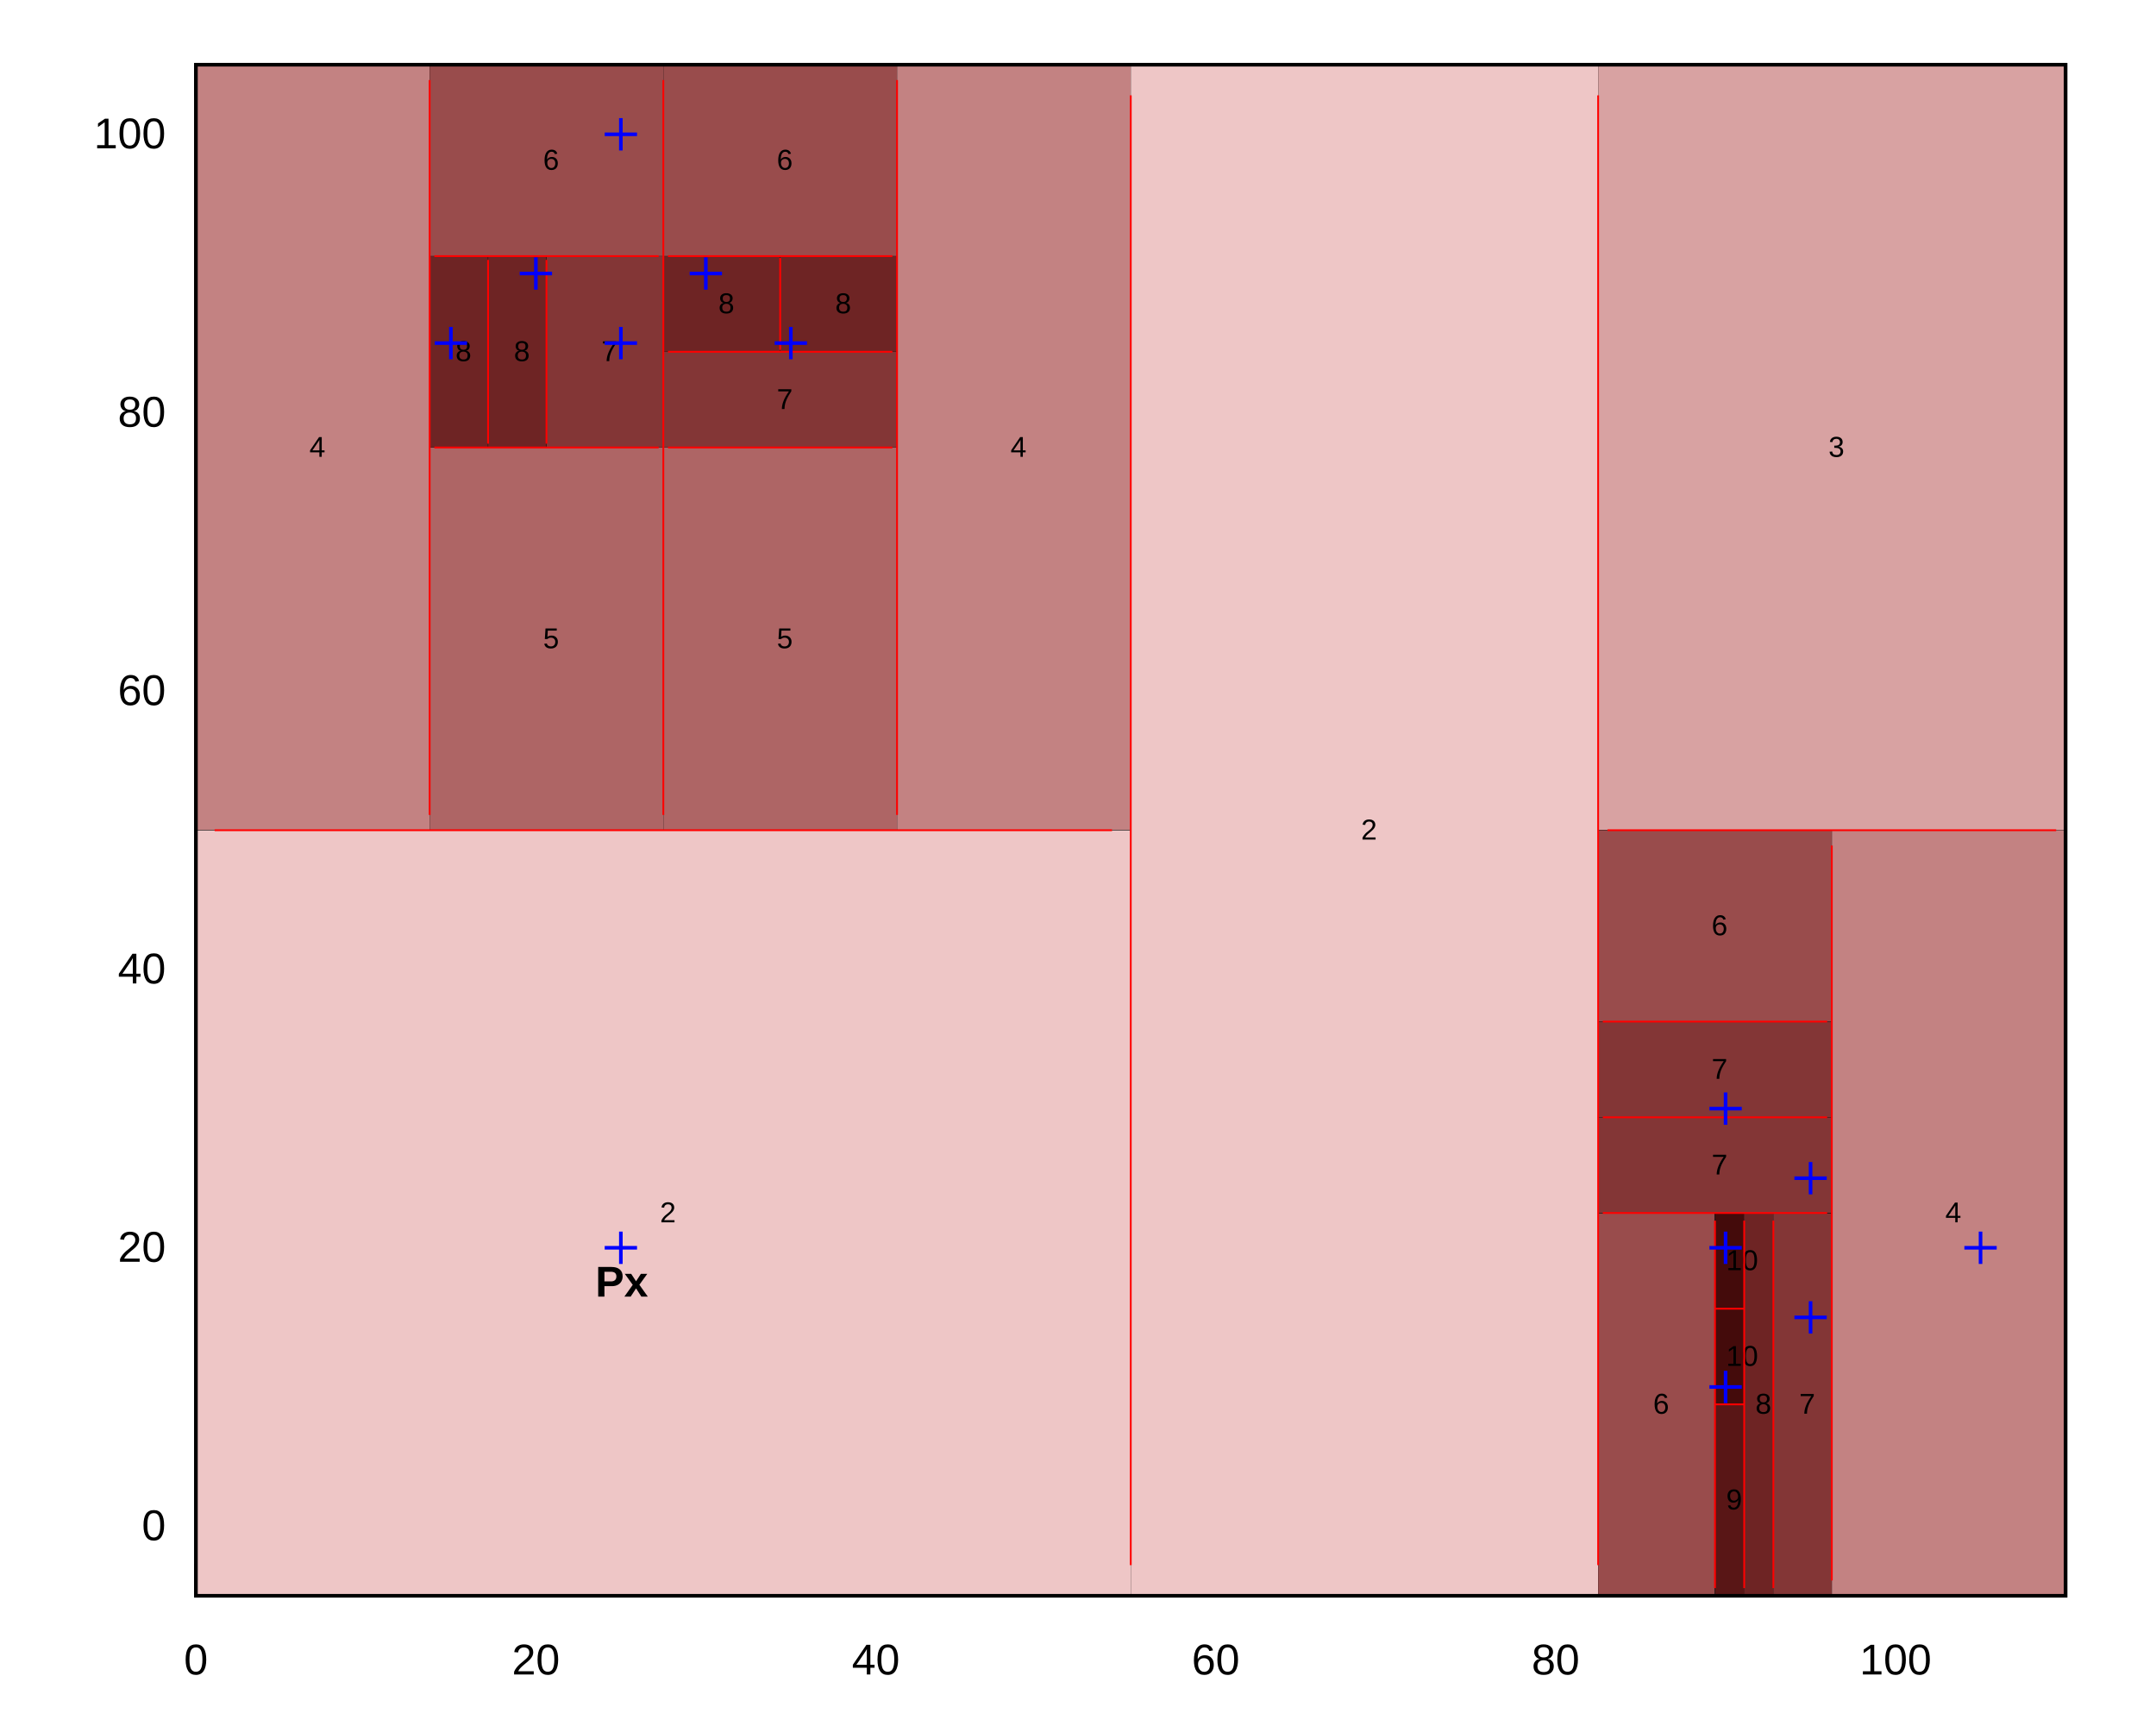
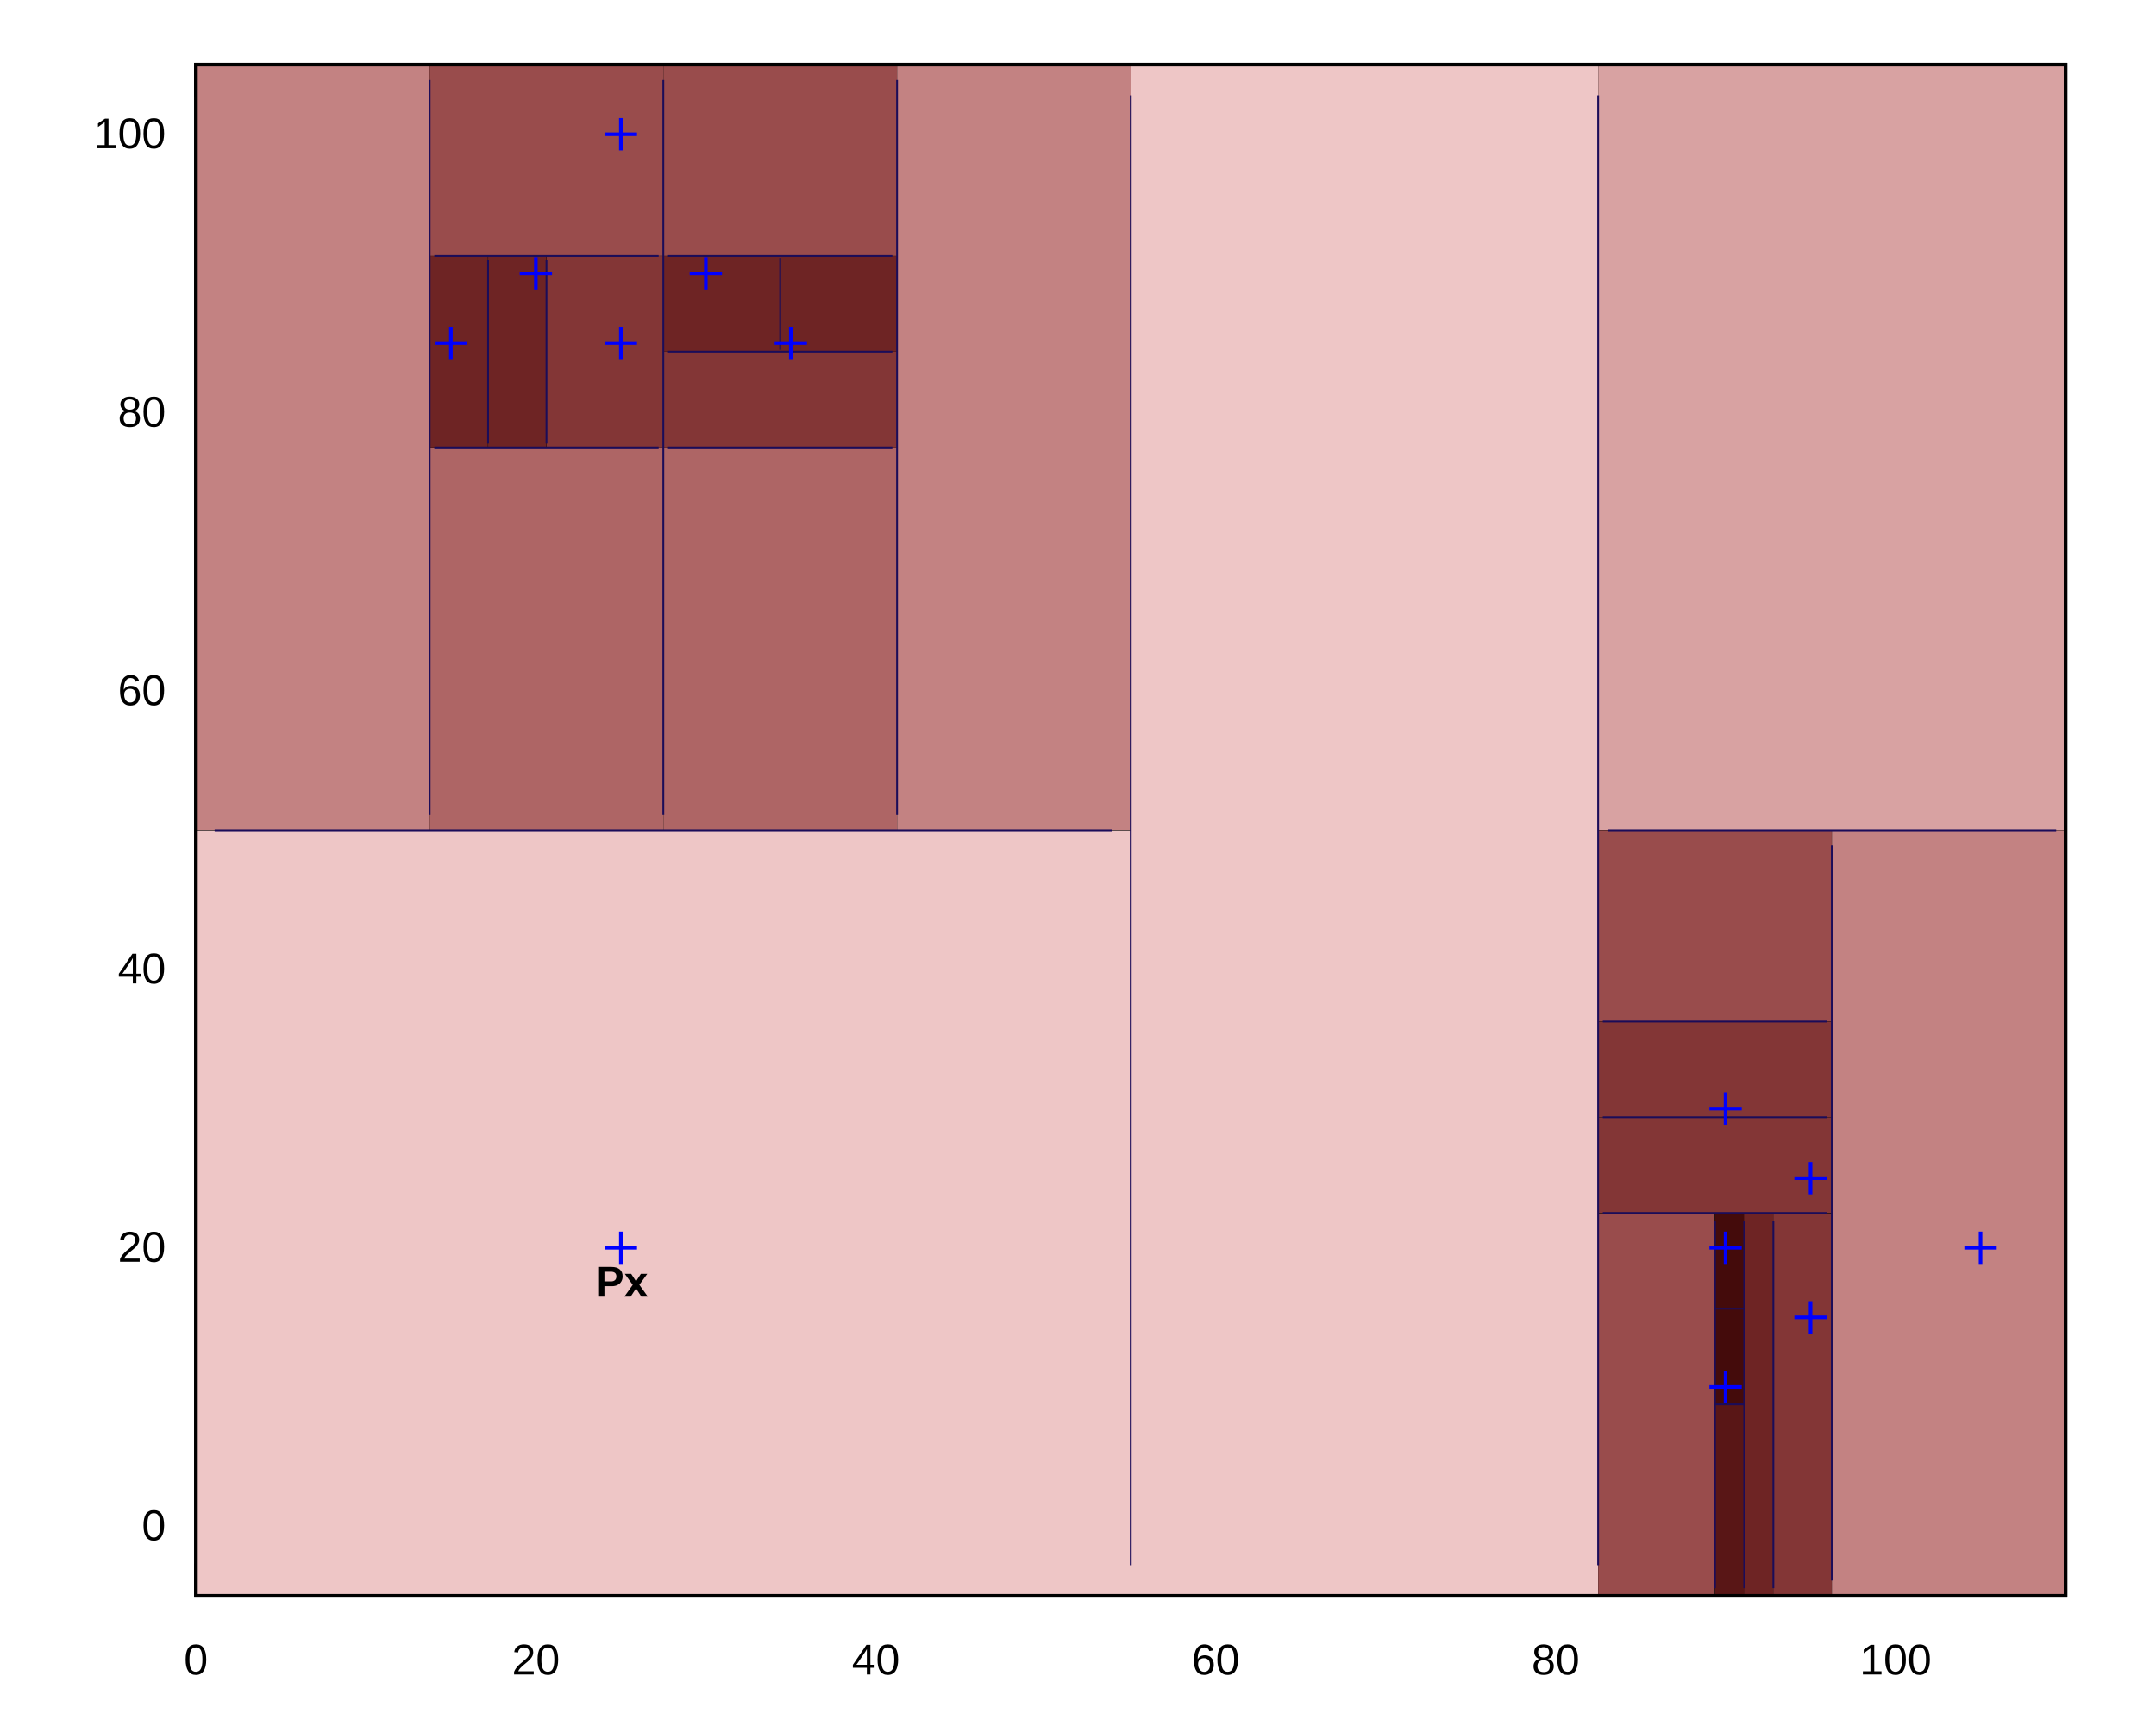
<svg xmlns="http://www.w3.org/2000/svg" xmlns:xlink="http://www.w3.org/1999/xlink" width="600" height="480" viewBox="0 0 600 480">
  <g id="gnuplot_canvas">
    <rect x="0" y="0" width="600" height="480" fill="none" />
    <defs>
      <circle id="gpDot" r="0.5" stroke-width="0.5" stroke="currentColor" />
      <path id="gpPt0" stroke-width="0.222" stroke="currentColor" d="M-1,0 h2 M0,-1 v2" />
      <path id="gpPt1" stroke-width="0.222" stroke="currentColor" d="M-1,-1 L1,1 M1,-1 L-1,1" />
      <path id="gpPt2" stroke-width="0.222" stroke="currentColor" d="M-1,0 L1,0 M0,-1 L0,1 M-1,-1 L1,1 M-1,1 L1,-1" />
      <rect id="gpPt3" stroke-width="0.222" stroke="currentColor" x="-1" y="-1" width="2" height="2" />
      <rect id="gpPt4" stroke-width="0.222" stroke="currentColor" fill="currentColor" x="-1" y="-1" width="2" height="2" />
      <circle id="gpPt5" stroke-width="0.222" stroke="currentColor" cx="0" cy="0" r="1" />
      <use xlink:href="#gpPt5" id="gpPt6" fill="currentColor" stroke="none" />
      <path id="gpPt7" stroke-width="0.222" stroke="currentColor" d="M0,-1.33 L-1.33,0.67 L1.33,0.67 z" />
      <use xlink:href="#gpPt7" id="gpPt8" fill="currentColor" stroke="none" />
      <use xlink:href="#gpPt7" id="gpPt9" stroke="currentColor" transform="rotate(180)" />
      <use xlink:href="#gpPt9" id="gpPt10" fill="currentColor" stroke="none" />
      <use xlink:href="#gpPt3" id="gpPt11" stroke="currentColor" transform="rotate(45)" />
      <use xlink:href="#gpPt11" id="gpPt12" fill="currentColor" stroke="none" />
      <path id="gpPt13" stroke-width="0.222" stroke="currentColor" d="M0,1.330 L1.265,0.411 L0.782,-1.067 L-0.782,-1.076 L-1.265,0.411 z" />
      <use xlink:href="#gpPt13" id="gpPt14" fill="currentColor" stroke="none" />
      <filter id="textbox" filterUnits="objectBoundingBox" x="0" y="0" height="1" width="1">
        <feFlood flood-color="white" flood-opacity="1" result="bgnd" />
        <feComposite in="SourceGraphic" in2="bgnd" operator="atop" />
      </filter>
      <filter id="greybox" filterUnits="objectBoundingBox" x="0" y="0" height="1" width="1">
        <feFlood flood-color="lightgrey" flood-opacity="1" result="grey" />
        <feComposite in="SourceGraphic" in2="grey" operator="atop" />
      </filter>
    </defs>
    <g fill="none" color="white" stroke="currentColor" stroke-width="1.00" stroke-linecap="butt" stroke-linejoin="miter">
</g>
    <g fill="none" color="black" stroke="currentColor" stroke-width="1.00" stroke-linecap="butt" stroke-linejoin="miter">
      <path stroke="black" d="M54.53,424.64 L63.53,424.64 M574.82,424.64 L565.82,424.64  " />
      <g transform="translate(46.14,428.54)" stroke="none" fill="black" font-family="Arial" font-size="12.00" text-anchor="end">
        <text>
          <tspan font-family="Arial"> 0</tspan>
        </text>
      </g>
    </g>
    <g fill="none" color="black" stroke="currentColor" stroke-width="1.00" stroke-linecap="butt" stroke-linejoin="miter">
      <path stroke="black" d="M54.53,347.18 L63.53,347.18 M574.82,347.18 L565.82,347.18  " />
      <g transform="translate(46.14,351.08)" stroke="none" fill="black" font-family="Arial" font-size="12.00" text-anchor="end">
        <text>
          <tspan font-family="Arial"> 20</tspan>
        </text>
      </g>
    </g>
    <g fill="none" color="black" stroke="currentColor" stroke-width="1.00" stroke-linecap="butt" stroke-linejoin="miter">
      <path stroke="black" d="M54.53,269.73 L63.53,269.73 M574.82,269.73 L565.82,269.73  " />
      <g transform="translate(46.14,273.63)" stroke="none" fill="black" font-family="Arial" font-size="12.00" text-anchor="end">
        <text>
          <tspan font-family="Arial"> 40</tspan>
        </text>
      </g>
    </g>
    <g fill="none" color="black" stroke="currentColor" stroke-width="1.00" stroke-linecap="butt" stroke-linejoin="miter">
      <path stroke="black" d="M54.53,192.28 L63.53,192.28 M574.82,192.28 L565.82,192.28  " />
      <g transform="translate(46.14,196.18)" stroke="none" fill="black" font-family="Arial" font-size="12.00" text-anchor="end">
        <text>
          <tspan font-family="Arial"> 60</tspan>
        </text>
      </g>
    </g>
    <g fill="none" color="black" stroke="currentColor" stroke-width="1.00" stroke-linecap="butt" stroke-linejoin="miter">
      <path stroke="black" d="M54.53,114.83 L63.53,114.83 M574.82,114.83 L565.82,114.83  " />
      <g transform="translate(46.14,118.73)" stroke="none" fill="black" font-family="Arial" font-size="12.00" text-anchor="end">
        <text>
          <tspan font-family="Arial"> 80</tspan>
        </text>
      </g>
    </g>
    <g fill="none" color="black" stroke="currentColor" stroke-width="1.00" stroke-linecap="butt" stroke-linejoin="miter">
      <path stroke="black" d="M54.53,37.37 L63.53,37.37 M574.82,37.37 L565.82,37.37  " />
      <g transform="translate(46.14,41.27)" stroke="none" fill="black" font-family="Arial" font-size="12.00" text-anchor="end">
        <text>
          <tspan font-family="Arial"> 100</tspan>
        </text>
      </g>
    </g>
    <g fill="none" color="black" stroke="currentColor" stroke-width="1.00" stroke-linecap="butt" stroke-linejoin="miter">
      <path stroke="black" d="M54.53,444.00 L54.53,435.00 M54.53,18.01 L54.53,27.01  " />
      <g transform="translate(54.53,465.90)" stroke="none" fill="black" font-family="Arial" font-size="12.00" text-anchor="middle">
        <text>
          <tspan font-family="Arial"> 0</tspan>
        </text>
      </g>
    </g>
    <g fill="none" color="black" stroke="currentColor" stroke-width="1.00" stroke-linecap="butt" stroke-linejoin="miter">
      <path stroke="black" d="M149.13,444.00 L149.13,435.00 M149.13,18.01 L149.13,27.01  " />
      <g transform="translate(149.13,465.90)" stroke="none" fill="black" font-family="Arial" font-size="12.00" text-anchor="middle">
        <text>
          <tspan font-family="Arial"> 20</tspan>
        </text>
      </g>
    </g>
    <g fill="none" color="black" stroke="currentColor" stroke-width="1.00" stroke-linecap="butt" stroke-linejoin="miter">
      <path stroke="black" d="M243.73,444.00 L243.73,435.00 M243.73,18.01 L243.73,27.01  " />
      <g transform="translate(243.73,465.90)" stroke="none" fill="black" font-family="Arial" font-size="12.00" text-anchor="middle">
        <text>
          <tspan font-family="Arial"> 40</tspan>
        </text>
      </g>
    </g>
    <g fill="none" color="black" stroke="currentColor" stroke-width="1.00" stroke-linecap="butt" stroke-linejoin="miter">
      <path stroke="black" d="M338.32,444.00 L338.32,435.00 M338.32,18.01 L338.32,27.01  " />
      <g transform="translate(338.32,465.90)" stroke="none" fill="black" font-family="Arial" font-size="12.00" text-anchor="middle">
        <text>
          <tspan font-family="Arial"> 60</tspan>
        </text>
      </g>
    </g>
    <g fill="none" color="black" stroke="currentColor" stroke-width="1.00" stroke-linecap="butt" stroke-linejoin="miter">
      <path stroke="black" d="M432.92,444.00 L432.92,435.00 M432.92,18.01 L432.92,27.01  " />
      <g transform="translate(432.92,465.90)" stroke="none" fill="black" font-family="Arial" font-size="12.00" text-anchor="middle">
        <text>
          <tspan font-family="Arial"> 80</tspan>
        </text>
      </g>
    </g>
    <g fill="none" color="black" stroke="currentColor" stroke-width="1.00" stroke-linecap="butt" stroke-linejoin="miter">
      <path stroke="black" d="M527.52,444.00 L527.52,435.00 M527.52,18.01 L527.52,27.01  " />
      <g transform="translate(527.52,465.90)" stroke="none" fill="black" font-family="Arial" font-size="12.00" text-anchor="middle">
        <text>
          <tspan font-family="Arial"> 100</tspan>
        </text>
      </g>
    </g>
    <g fill="none" color="black" stroke="currentColor" stroke-width="1.00" stroke-linecap="butt" stroke-linejoin="miter">
</g>
    <g fill="none" color="black" stroke="currentColor" stroke-width="1.00" stroke-linecap="butt" stroke-linejoin="miter">
      <path stroke="black" d="M54.53,18.01 L54.53,444.00 L574.82,444.00 L574.82,18.01 L54.53,18.01 Z  " />
    </g>
    <g fill="none" color="black" stroke="black" stroke-width="0.05" stroke-linecap="butt" stroke-linejoin="miter">
</g>
    <g fill="none" color="black" stroke="currentColor" stroke-width="0.05" stroke-linecap="butt" stroke-linejoin="miter">
      <g stroke="none" shape-rendering="crispEdges">
        <polygon fill="rgb(  0,   0,   0)" points="54.53,444.00 574.81,444.00 574.81,18.02 54.53,18.02 " />
      </g>
      <path stroke="black" d="M54.53,444.00 L54.53,18.02 L574.81,18.02 L574.81,444.00 L54.53,444.00 Z  " />
    </g>
    <g fill="none" color="black" stroke="currentColor" stroke-width="0.05" stroke-linecap="butt" stroke-linejoin="miter">
      <g stroke="none" shape-rendering="crispEdges">
        <polygon fill="rgb(  0,   0,   0)" points="54.53,444.00 314.68,444.00 314.68,18.02 54.53,18.02 " />
      </g>
      <path stroke="black" d="M54.53,444.00 L54.53,18.02 L314.68,18.02 L314.68,444.00 L54.53,444.00 Z  " />
    </g>
    <g fill="none" color="black" stroke="currentColor" stroke-width="0.05" stroke-linecap="butt" stroke-linejoin="miter">
      <g stroke="none" shape-rendering="crispEdges">
        <polygon fill="rgb(238, 198, 198)" points="54.53,444.00 314.68,444.00 314.68,231.00 54.53,231.00 " />
      </g>
      <path stroke="black" d="M54.53,444.00 L54.53,231.00 L314.68,231.00 L314.68,444.00 L54.53,444.00 Z  " />
    </g>
    <g fill="none" color="black" stroke="currentColor" stroke-width="0.05" stroke-linecap="butt" stroke-linejoin="miter">
      <g stroke="none" shape-rendering="crispEdges">
        <polygon fill="rgb(  0,   0,   0)" points="54.53,231.00 314.68,231.00 314.68,18.02 54.53,18.02 " />
      </g>
      <path stroke="black" d="M54.53,231.00 L54.53,18.02 L314.68,18.02 L314.68,231.00 L54.53,231.00 Z  " />
    </g>
    <g fill="none" color="black" stroke="currentColor" stroke-width="0.05" stroke-linecap="butt" stroke-linejoin="miter">
      <g stroke="none" shape-rendering="crispEdges">
        <polygon fill="rgb(  0,   0,   0)" points="54.53,231.00 184.60,231.00 184.60,18.02 54.53,18.02 " />
      </g>
      <path stroke="black" d="M54.53,231.00 L54.53,18.02 L184.60,18.02 L184.60,231.00 L54.53,231.00 Z  " />
    </g>
    <g fill="none" color="black" stroke="currentColor" stroke-width="0.05" stroke-linecap="butt" stroke-linejoin="miter">
      <g stroke="none" shape-rendering="crispEdges">
        <polygon fill="rgb(195, 130, 130)" points="54.53,231.00 119.57,231.00 119.57,18.02 54.53,18.02 " />
      </g>
      <path stroke="black" d="M54.53,231.00 L54.53,18.02 L119.57,18.02 L119.57,231.00 L54.53,231.00 Z  " />
    </g>
    <g fill="none" color="black" stroke="currentColor" stroke-width="0.05" stroke-linecap="butt" stroke-linejoin="miter">
      <g stroke="none" shape-rendering="crispEdges">
        <polygon fill="rgb(  0,   0,   0)" points="119.57,231.00 184.60,231.00 184.60,18.02 119.57,18.02 " />
      </g>
      <path stroke="black" d="M119.57,231.00 L119.57,18.02 L184.60,18.02 L184.60,231.00 L119.57,231.00 Z  " />
    </g>
    <g fill="none" color="black" stroke="currentColor" stroke-width="0.05" stroke-linecap="butt" stroke-linejoin="miter">
      <g stroke="none" shape-rendering="crispEdges">
        <polygon fill="rgb(174, 101, 101)" points="119.57,231.00 184.60,231.00 184.60,124.51 119.57,124.51 " />
      </g>
      <path stroke="black" d="M119.57,231.00 L119.57,124.51 L184.60,124.51 L184.60,231.00 L119.57,231.00 Z  " />
    </g>
    <g fill="none" color="black" stroke="currentColor" stroke-width="0.05" stroke-linecap="butt" stroke-linejoin="miter">
      <g stroke="none" shape-rendering="crispEdges">
        <polygon fill="rgb(  0,   0,   0)" points="119.57,124.51 184.60,124.51 184.60,18.02 119.57,18.02 " />
      </g>
      <path stroke="black" d="M119.57,124.51 L119.57,18.02 L184.60,18.02 L184.60,124.51 L119.57,124.51 Z  " />
    </g>
    <g fill="none" color="black" stroke="currentColor" stroke-width="0.05" stroke-linecap="butt" stroke-linejoin="miter">
      <g stroke="none" shape-rendering="crispEdges">
        <polygon fill="rgb(  0,   0,   0)" points="119.57,124.51 184.60,124.51 184.60,71.26 119.57,71.26 " />
      </g>
      <path stroke="black" d="M119.57,124.51 L119.57,71.26 L184.60,71.26 L184.60,124.51 L119.57,124.51 Z  " />
    </g>
    <g fill="none" color="black" stroke="currentColor" stroke-width="0.05" stroke-linecap="butt" stroke-linejoin="miter">
      <g stroke="none" shape-rendering="crispEdges">
        <polygon fill="rgb(  0,   0,   0)" points="119.57,124.51 152.08,124.51 152.08,71.26 119.57,71.26 " />
      </g>
      <path stroke="black" d="M119.57,124.51 L119.57,71.26 L152.08,71.26 L152.08,124.51 L119.57,124.51 Z  " />
    </g>
    <g fill="none" color="black" stroke="currentColor" stroke-width="0.05" stroke-linecap="butt" stroke-linejoin="miter">
      <g stroke="none" shape-rendering="crispEdges">
        <polygon fill="rgb(110,  36,  36)" points="119.57,124.51 135.83,124.51 135.83,71.26 119.57,71.26 " />
      </g>
      <path stroke="black" d="M119.57,124.51 L119.57,71.26 L135.83,71.26 L135.83,124.51 L119.57,124.51 Z  " />
    </g>
    <g fill="none" color="black" stroke="currentColor" stroke-width="0.05" stroke-linecap="butt" stroke-linejoin="miter">
      <g stroke="none" shape-rendering="crispEdges">
        <polygon fill="rgb(110,  36,  36)" points="135.83,124.51 152.08,124.51 152.08,71.26 135.83,71.26 " />
      </g>
      <path stroke="black" d="M135.83,124.51 L135.83,71.26 L152.08,71.26 L152.08,124.51 L135.83,124.51 Z  " />
    </g>
    <g fill="none" color="black" stroke="currentColor" stroke-width="0.05" stroke-linecap="butt" stroke-linejoin="miter">
      <g stroke="none" shape-rendering="crispEdges">
        <polygon fill="rgb(131,  54,  54)" points="152.08,124.51 184.60,124.51 184.60,71.26 152.08,71.26 " />
      </g>
      <path stroke="black" d="M152.08,124.51 L152.08,71.26 L184.60,71.26 L184.60,124.51 L152.08,124.51 Z  " />
    </g>
    <g fill="none" color="black" stroke="currentColor" stroke-width="0.05" stroke-linecap="butt" stroke-linejoin="miter">
      <g stroke="none" shape-rendering="crispEdges">
        <polygon fill="rgb(153,  76,  76)" points="119.57,71.26 184.60,71.26 184.60,18.02 119.57,18.02 " />
      </g>
      <path stroke="black" d="M119.57,71.26 L119.57,18.02 L184.60,18.02 L184.60,71.26 L119.57,71.26 Z  " />
    </g>
    <g fill="none" color="black" stroke="currentColor" stroke-width="0.05" stroke-linecap="butt" stroke-linejoin="miter">
      <g stroke="none" shape-rendering="crispEdges">
        <polygon fill="rgb(  0,   0,   0)" points="184.60,231.00 314.68,231.00 314.68,18.02 184.60,18.02 " />
      </g>
      <path stroke="black" d="M184.60,231.00 L184.60,18.02 L314.68,18.02 L314.68,231.00 L184.60,231.00 Z  " />
    </g>
    <g fill="none" color="black" stroke="currentColor" stroke-width="0.05" stroke-linecap="butt" stroke-linejoin="miter">
      <g stroke="none" shape-rendering="crispEdges">
        <polygon fill="rgb(  0,   0,   0)" points="184.60,231.00 249.64,231.00 249.64,18.02 184.60,18.02 " />
      </g>
      <path stroke="black" d="M184.60,231.00 L184.60,18.02 L249.64,18.02 L249.64,231.00 L184.60,231.00 Z  " />
    </g>
    <g fill="none" color="black" stroke="currentColor" stroke-width="0.05" stroke-linecap="butt" stroke-linejoin="miter">
      <g stroke="none" shape-rendering="crispEdges">
        <polygon fill="rgb(174, 101, 101)" points="184.60,231.00 249.64,231.00 249.64,124.51 184.60,124.51 " />
      </g>
      <path stroke="black" d="M184.60,231.00 L184.60,124.51 L249.64,124.51 L249.64,231.00 L184.60,231.00 Z  " />
    </g>
    <g fill="none" color="black" stroke="currentColor" stroke-width="0.05" stroke-linecap="butt" stroke-linejoin="miter">
      <g stroke="none" shape-rendering="crispEdges">
        <polygon fill="rgb(  0,   0,   0)" points="184.60,124.51 249.64,124.51 249.64,18.02 184.60,18.02 " />
      </g>
      <path stroke="black" d="M184.60,124.51 L184.60,18.02 L249.64,18.02 L249.64,124.51 L184.60,124.51 Z  " />
    </g>
    <g fill="none" color="black" stroke="currentColor" stroke-width="0.05" stroke-linecap="butt" stroke-linejoin="miter">
      <g stroke="none" shape-rendering="crispEdges">
        <polygon fill="rgb(  0,   0,   0)" points="184.60,124.51 249.64,124.51 249.64,71.26 184.60,71.26 " />
      </g>
      <path stroke="black" d="M184.60,124.51 L184.60,71.26 L249.64,71.26 L249.64,124.51 L184.60,124.51 Z  " />
    </g>
    <g fill="none" color="black" stroke="currentColor" stroke-width="0.05" stroke-linecap="butt" stroke-linejoin="miter">
      <g stroke="none" shape-rendering="crispEdges">
        <polygon fill="rgb(131,  54,  54)" points="184.60,124.51 249.64,124.51 249.64,97.88 184.60,97.88 " />
      </g>
      <path stroke="black" d="M184.60,124.51 L184.60,97.88 L249.64,97.88 L249.64,124.51 L184.60,124.51 Z  " />
    </g>
    <g fill="none" color="black" stroke="currentColor" stroke-width="0.05" stroke-linecap="butt" stroke-linejoin="miter">
      <g stroke="none" shape-rendering="crispEdges">
        <polygon fill="rgb(  0,   0,   0)" points="184.60,97.88 249.64,97.88 249.64,71.26 184.60,71.26 " />
      </g>
      <path stroke="black" d="M184.60,97.88 L184.60,71.26 L249.64,71.26 L249.64,97.88 L184.60,97.88 Z  " />
    </g>
    <g fill="none" color="black" stroke="currentColor" stroke-width="0.05" stroke-linecap="butt" stroke-linejoin="miter">
      <g stroke="none" shape-rendering="crispEdges">
        <polygon fill="rgb(110,  36,  36)" points="184.60,97.88 217.12,97.88 217.12,71.26 184.60,71.26 " />
      </g>
      <path stroke="black" d="M184.60,97.88 L184.60,71.26 L217.12,71.26 L217.12,97.88 L184.60,97.88 Z  " />
    </g>
    <g fill="none" color="black" stroke="currentColor" stroke-width="0.05" stroke-linecap="butt" stroke-linejoin="miter">
      <g stroke="none" shape-rendering="crispEdges">
        <polygon fill="rgb(110,  36,  36)" points="217.12,97.88 249.64,97.88 249.64,71.26 217.12,71.26 " />
      </g>
      <path stroke="black" d="M217.12,97.88 L217.12,71.26 L249.64,71.26 L249.64,97.88 L217.12,97.88 Z  " />
    </g>
    <g fill="none" color="black" stroke="currentColor" stroke-width="0.05" stroke-linecap="butt" stroke-linejoin="miter">
      <g stroke="none" shape-rendering="crispEdges">
        <polygon fill="rgb(153,  76,  76)" points="184.60,71.26 249.64,71.26 249.64,18.02 184.60,18.02 " />
      </g>
      <path stroke="black" d="M184.60,71.26 L184.60,18.02 L249.64,18.02 L249.64,71.26 L184.60,71.26 Z  " />
    </g>
    <g fill="none" color="black" stroke="currentColor" stroke-width="0.05" stroke-linecap="butt" stroke-linejoin="miter">
      <g stroke="none" shape-rendering="crispEdges">
        <polygon fill="rgb(195, 130, 130)" points="249.64,231.00 314.68,231.00 314.68,18.02 249.64,18.02 " />
      </g>
      <path stroke="black" d="M249.64,231.00 L249.64,18.02 L314.68,18.02 L314.68,231.00 L249.64,231.00 Z  " />
    </g>
    <g fill="none" color="black" stroke="currentColor" stroke-width="0.05" stroke-linecap="butt" stroke-linejoin="miter">
      <g stroke="none" shape-rendering="crispEdges">
        <polygon fill="rgb(  0,   0,   0)" points="314.68,444.00 574.81,444.00 574.81,18.02 314.68,18.02 " />
      </g>
      <path stroke="black" d="M314.68,444.00 L314.68,18.02 L574.81,18.02 L574.81,444.00 L314.68,444.00 Z  " />
    </g>
    <g fill="none" color="black" stroke="currentColor" stroke-width="0.05" stroke-linecap="butt" stroke-linejoin="miter">
      <g stroke="none" shape-rendering="crispEdges">
        <polygon fill="rgb(238, 198, 198)" points="314.68,444.00 444.75,444.00 444.75,18.02 314.68,18.02 " />
      </g>
      <path stroke="black" d="M314.68,444.00 L314.68,18.02 L444.75,18.02 L444.75,444.00 L314.68,444.00 Z  " />
    </g>
    <g fill="none" color="black" stroke="currentColor" stroke-width="0.05" stroke-linecap="butt" stroke-linejoin="miter">
      <g stroke="none" shape-rendering="crispEdges">
        <polygon fill="rgb(  0,   0,   0)" points="444.75,444.00 574.81,444.00 574.81,18.02 444.75,18.02 " />
      </g>
      <path stroke="black" d="M444.75,444.00 L444.75,18.02 L574.81,18.02 L574.81,444.00 L444.75,444.00 Z  " />
    </g>
    <g fill="none" color="black" stroke="currentColor" stroke-width="0.05" stroke-linecap="butt" stroke-linejoin="miter">
      <g stroke="none" shape-rendering="crispEdges">
        <polygon fill="rgb(  0,   0,   0)" points="444.75,444.00 574.81,444.00 574.81,231.00 444.75,231.00 " />
      </g>
      <path stroke="black" d="M444.75,444.00 L444.75,231.00 L574.81,231.00 L574.81,444.00 L444.75,444.00 Z  " />
    </g>
    <g fill="none" color="black" stroke="currentColor" stroke-width="0.05" stroke-linecap="butt" stroke-linejoin="miter">
      <g stroke="none" shape-rendering="crispEdges">
        <polygon fill="rgb(  0,   0,   0)" points="444.75,444.00 509.78,444.00 509.78,231.00 444.75,231.00 " />
      </g>
      <path stroke="black" d="M444.75,444.00 L444.75,231.00 L509.78,231.00 L509.78,444.00 L444.75,444.00 Z  " />
    </g>
    <g fill="none" color="black" stroke="currentColor" stroke-width="0.05" stroke-linecap="butt" stroke-linejoin="miter">
      <g stroke="none" shape-rendering="crispEdges">
        <polygon fill="rgb(  0,   0,   0)" points="444.75,444.00 509.78,444.00 509.78,337.50 444.75,337.50 " />
      </g>
      <path stroke="black" d="M444.75,444.00 L444.75,337.50 L509.78,337.50 L509.78,444.00 L444.75,444.00 Z  " />
    </g>
    <g fill="none" color="black" stroke="currentColor" stroke-width="0.05" stroke-linecap="butt" stroke-linejoin="miter">
      <g stroke="none" shape-rendering="crispEdges">
        <polygon fill="rgb(153,  76,  76)" points="444.75,444.00 477.27,444.00 477.27,337.50 444.75,337.50 " />
      </g>
      <path stroke="black" d="M444.75,444.00 L444.75,337.50 L477.27,337.50 L477.27,444.00 L444.75,444.00 Z  " />
    </g>
    <g fill="none" color="black" stroke="currentColor" stroke-width="0.05" stroke-linecap="butt" stroke-linejoin="miter">
      <g stroke="none" shape-rendering="crispEdges">
        <polygon fill="rgb(  0,   0,   0)" points="477.27,444.00 509.78,444.00 509.78,337.50 477.27,337.50 " />
      </g>
      <path stroke="black" d="M477.27,444.00 L477.27,337.50 L509.78,337.50 L509.78,444.00 L477.27,444.00 Z  " />
    </g>
    <g fill="none" color="black" stroke="currentColor" stroke-width="0.05" stroke-linecap="butt" stroke-linejoin="miter">
      <g stroke="none" shape-rendering="crispEdges">
        <polygon fill="rgb(  0,   0,   0)" points="477.27,444.00 493.52,444.00 493.52,337.50 477.27,337.50 " />
      </g>
      <path stroke="black" d="M477.27,444.00 L477.27,337.50 L493.52,337.50 L493.52,444.00 L477.27,444.00 Z  " />
    </g>
    <g fill="none" color="black" stroke="currentColor" stroke-width="0.05" stroke-linecap="butt" stroke-linejoin="miter">
      <g stroke="none" shape-rendering="crispEdges">
        <polygon fill="rgb(  0,   0,   0)" points="477.27,444.00 485.40,444.00 485.40,337.50 477.27,337.50 " />
      </g>
      <path stroke="black" d="M477.27,444.00 L477.27,337.50 L485.40,337.50 L485.40,444.00 L477.27,444.00 Z  " />
    </g>
    <g fill="none" color="black" stroke="currentColor" stroke-width="0.05" stroke-linecap="butt" stroke-linejoin="miter">
      <g stroke="none" shape-rendering="crispEdges">
        <polygon fill="rgb( 89,  22,  22)" points="477.27,444.00 485.40,444.00 485.40,390.75 477.27,390.75 " />
      </g>
      <path stroke="black" d="M477.27,444.00 L477.27,390.75 L485.40,390.75 L485.40,444.00 L477.27,444.00 Z  " />
    </g>
    <g fill="none" color="black" stroke="currentColor" stroke-width="0.05" stroke-linecap="butt" stroke-linejoin="miter">
      <g stroke="none" shape-rendering="crispEdges">
        <polygon fill="rgb(  0,   0,   0)" points="477.27,390.75 485.40,390.75 485.40,337.50 477.27,337.50 " />
      </g>
      <path stroke="black" d="M477.27,390.75 L477.27,337.50 L485.40,337.50 L485.40,390.75 L477.27,390.75 Z  " />
    </g>
    <g fill="none" color="black" stroke="currentColor" stroke-width="0.05" stroke-linecap="butt" stroke-linejoin="miter">
      <g stroke="none" shape-rendering="crispEdges">
        <polygon fill="rgb( 68,  11,  11)" points="477.27,390.75 485.40,390.75 485.40,364.13 477.27,364.13 " />
      </g>
      <path stroke="black" d="M477.27,390.75 L477.27,364.13 L485.40,364.13 L485.40,390.75 L477.27,390.75 Z  " />
    </g>
    <g fill="none" color="black" stroke="currentColor" stroke-width="0.05" stroke-linecap="butt" stroke-linejoin="miter">
      <g stroke="none" shape-rendering="crispEdges">
        <polygon fill="rgb( 68,  11,  11)" points="477.27,364.13 485.40,364.13 485.40,337.50 477.27,337.50 " />
      </g>
      <path stroke="black" d="M477.27,364.13 L477.27,337.50 L485.40,337.50 L485.40,364.13 L477.27,364.13 Z  " />
    </g>
    <g fill="none" color="black" stroke="currentColor" stroke-width="0.05" stroke-linecap="butt" stroke-linejoin="miter">
      <g stroke="none" shape-rendering="crispEdges">
        <polygon fill="rgb(110,  36,  36)" points="485.40,444.00 493.52,444.00 493.52,337.50 485.40,337.50 " />
      </g>
      <path stroke="black" d="M485.40,444.00 L485.40,337.50 L493.52,337.50 L493.52,444.00 L485.40,444.00 Z  " />
    </g>
    <g fill="none" color="black" stroke="currentColor" stroke-width="0.05" stroke-linecap="butt" stroke-linejoin="miter">
      <g stroke="none" shape-rendering="crispEdges">
        <polygon fill="rgb(131,  54,  54)" points="493.52,444.00 509.78,444.00 509.78,337.50 493.52,337.50 " />
      </g>
      <path stroke="black" d="M493.52,444.00 L493.52,337.50 L509.78,337.50 L509.78,444.00 L493.52,444.00 Z  " />
    </g>
    <g fill="none" color="black" stroke="currentColor" stroke-width="0.05" stroke-linecap="butt" stroke-linejoin="miter">
      <g stroke="none" shape-rendering="crispEdges">
        <polygon fill="rgb(  0,   0,   0)" points="444.75,337.50 509.78,337.50 509.78,231.00 444.75,231.00 " />
      </g>
      <path stroke="black" d="M444.75,337.50 L444.75,231.00 L509.78,231.00 L509.78,337.50 L444.75,337.50 Z  " />
    </g>
    <g fill="none" color="black" stroke="currentColor" stroke-width="0.05" stroke-linecap="butt" stroke-linejoin="miter">
      <g stroke="none" shape-rendering="crispEdges">
        <polygon fill="rgb(  0,   0,   0)" points="444.75,337.50 509.78,337.50 509.78,284.25 444.75,284.25 " />
      </g>
      <path stroke="black" d="M444.75,337.50 L444.75,284.25 L509.78,284.25 L509.78,337.50 L444.75,337.50 Z  " />
    </g>
    <g fill="none" color="black" stroke="currentColor" stroke-width="0.05" stroke-linecap="butt" stroke-linejoin="miter">
      <g stroke="none" shape-rendering="crispEdges">
        <polygon fill="rgb(131,  54,  54)" points="444.75,337.50 509.78,337.50 509.78,310.88 444.75,310.88 " />
      </g>
      <path stroke="black" d="M444.75,337.50 L444.75,310.88 L509.78,310.88 L509.78,337.50 L444.75,337.50 Z  " />
    </g>
    <g fill="none" color="black" stroke="currentColor" stroke-width="0.05" stroke-linecap="butt" stroke-linejoin="miter">
      <g stroke="none" shape-rendering="crispEdges">
        <polygon fill="rgb(131,  54,  54)" points="444.75,310.88 509.78,310.88 509.78,284.25 444.75,284.25 " />
      </g>
      <path stroke="black" d="M444.75,310.88 L444.75,284.25 L509.78,284.25 L509.78,310.88 L444.75,310.88 Z  " />
    </g>
    <g fill="none" color="black" stroke="currentColor" stroke-width="0.05" stroke-linecap="butt" stroke-linejoin="miter">
      <g stroke="none" shape-rendering="crispEdges">
        <polygon fill="rgb(153,  76,  76)" points="444.75,284.25 509.78,284.25 509.78,231.00 444.75,231.00 " />
      </g>
      <path stroke="black" d="M444.75,284.25 L444.75,231.00 L509.78,231.00 L509.78,284.25 L444.75,284.25 Z  " />
    </g>
    <g fill="none" color="black" stroke="currentColor" stroke-width="0.05" stroke-linecap="butt" stroke-linejoin="miter">
      <g stroke="none" shape-rendering="crispEdges">
        <polygon fill="rgb(195, 130, 130)" points="509.78,444.00 574.81,444.00 574.81,231.00 509.78,231.00 " />
      </g>
      <path stroke="black" d="M509.78,444.00 L509.78,231.00 L574.81,231.00 L574.81,444.00 L509.78,444.00 Z  " />
    </g>
    <g fill="none" color="black" stroke="currentColor" stroke-width="0.05" stroke-linecap="butt" stroke-linejoin="miter">
      <g stroke="none" shape-rendering="crispEdges">
        <polygon fill="rgb(216, 162, 162)" points="444.75,231.00 574.81,231.00 574.81,18.02 444.75,18.02 " />
      </g>
      <path stroke="black" d="M444.75,231.00 L444.75,18.02 L574.81,18.02 L574.81,231.00 L444.75,231.00 Z  " />
-       <g transform="translate(183.66,340.10)" stroke="none" fill="black" font-family="Arial" font-size="8.00" text-anchor="start">
-         <text>
-           <tspan font-family="Arial">2</tspan>
-         </text>
-       </g>
-       <g transform="translate(86.10,127.11)" stroke="none" fill="black" font-family="Arial" font-size="8.00" text-anchor="start">
-         <text>
-           <tspan font-family="Arial">4</tspan>
-         </text>
-       </g>
-       <g transform="translate(151.14,180.36)" stroke="none" fill="black" font-family="Arial" font-size="8.00" text-anchor="start">
-         <text>
-           <tspan font-family="Arial">5</tspan>
-         </text>
-       </g>
-       <g transform="translate(126.75,100.48)" stroke="none" fill="black" font-family="Arial" font-size="8.00" text-anchor="start">
-         <text>
-           <tspan font-family="Arial">8</tspan>
-         </text>
-       </g>
-       <g transform="translate(143.01,100.48)" stroke="none" fill="black" font-family="Arial" font-size="8.00" text-anchor="start">
-         <text>
-           <tspan font-family="Arial">8</tspan>
-         </text>
-       </g>
-       <g transform="translate(167.40,100.48)" stroke="none" fill="black" font-family="Arial" font-size="8.00" text-anchor="start">
-         <text>
-           <tspan font-family="Arial">7</tspan>
-         </text>
-       </g>
-       <g transform="translate(151.14,47.23)" stroke="none" fill="black" font-family="Arial" font-size="8.00" text-anchor="start">
-         <text>
-           <tspan font-family="Arial">6</tspan>
-         </text>
-       </g>
-       <g transform="translate(216.17,180.36)" stroke="none" fill="black" font-family="Arial" font-size="8.00" text-anchor="start">
-         <text>
-           <tspan font-family="Arial">5</tspan>
-         </text>
-       </g>
-       <g transform="translate(216.17,113.80)" stroke="none" fill="black" font-family="Arial" font-size="8.00" text-anchor="start">
-         <text>
-           <tspan font-family="Arial">7</tspan>
-         </text>
-       </g>
-       <g transform="translate(199.92,87.17)" stroke="none" fill="black" font-family="Arial" font-size="8.00" text-anchor="start">
-         <text>
-           <tspan font-family="Arial">8</tspan>
-         </text>
-       </g>
-       <g transform="translate(232.43,87.17)" stroke="none" fill="black" font-family="Arial" font-size="8.00" text-anchor="start">
-         <text>
-           <tspan font-family="Arial">8</tspan>
-         </text>
-       </g>
-       <g transform="translate(216.17,47.23)" stroke="none" fill="black" font-family="Arial" font-size="8.00" text-anchor="start">
-         <text>
-           <tspan font-family="Arial">6</tspan>
-         </text>
-       </g>
-       <g transform="translate(281.21,127.11)" stroke="none" fill="black" font-family="Arial" font-size="8.00" text-anchor="start">
-         <text>
-           <tspan font-family="Arial">4</tspan>
-         </text>
-       </g>
-       <g transform="translate(378.77,233.60)" stroke="none" fill="black" font-family="Arial" font-size="8.00" text-anchor="start">
-         <text>
-           <tspan font-family="Arial">2</tspan>
-         </text>
-       </g>
-       <g transform="translate(460.06,393.35)" stroke="none" fill="black" font-family="Arial" font-size="8.00" text-anchor="start">
-         <text>
-           <tspan font-family="Arial">6</tspan>
-         </text>
-       </g>
-       <g transform="translate(480.38,419.98)" stroke="none" fill="black" font-family="Arial" font-size="8.00" text-anchor="start">
-         <text>
-           <tspan font-family="Arial">9</tspan>
-         </text>
-       </g>
-       <g transform="translate(480.38,380.04)" stroke="none" fill="black" font-family="Arial" font-size="8.00" text-anchor="start">
-         <text>
-           <tspan font-family="Arial">10</tspan>
-         </text>
-       </g>
-       <g transform="translate(480.38,353.41)" stroke="none" fill="black" font-family="Arial" font-size="8.00" text-anchor="start">
-         <text>
-           <tspan font-family="Arial">10</tspan>
-         </text>
-       </g>
-       <g transform="translate(488.51,393.35)" stroke="none" fill="black" font-family="Arial" font-size="8.00" text-anchor="start">
-         <text>
-           <tspan font-family="Arial">8</tspan>
-         </text>
-       </g>
-       <g transform="translate(500.71,393.35)" stroke="none" fill="black" font-family="Arial" font-size="8.00" text-anchor="start">
-         <text>
-           <tspan font-family="Arial">7</tspan>
-         </text>
-       </g>
-       <g transform="translate(476.32,326.79)" stroke="none" fill="black" font-family="Arial" font-size="8.00" text-anchor="start">
-         <text>
-           <tspan font-family="Arial">7</tspan>
-         </text>
-       </g>
-       <g transform="translate(476.32,300.17)" stroke="none" fill="black" font-family="Arial" font-size="8.00" text-anchor="start">
-         <text>
-           <tspan font-family="Arial">7</tspan>
-         </text>
-       </g>
-       <g transform="translate(476.32,260.23)" stroke="none" fill="black" font-family="Arial" font-size="8.00" text-anchor="start">
-         <text>
-           <tspan font-family="Arial">6</tspan>
-         </text>
-       </g>
-       <g transform="translate(541.36,340.10)" stroke="none" fill="black" font-family="Arial" font-size="8.00" text-anchor="start">
-         <text>
-           <tspan font-family="Arial">4</tspan>
-         </text>
-       </g>
-       <g transform="translate(508.84,127.11)" stroke="none" fill="black" font-family="Arial" font-size="8.00" text-anchor="start">
-         <text>
-           <tspan font-family="Arial">3</tspan>
-         </text>
-       </g>
      <g transform="translate(165.68,360.77)" stroke="none" fill="black" font-family="Arial" font-size="12.00" text-anchor="start">
        <text>
          <tspan font-family="Arial" font-weight="bold">Px</tspan>
        </text>
      </g>
    </g>
    <g fill="none" color="black" stroke="black" stroke-width="1.00" stroke-linecap="butt" stroke-linejoin="miter">
</g>
    <g fill="none" color="black" stroke="currentColor" stroke-width="1.00" stroke-linecap="butt" stroke-linejoin="miter">
</g>
    <g id="gnuplot_plot_1" fill="none">
      <g fill="none" color="white" stroke="black" stroke-width="0.50" stroke-linecap="butt" stroke-linejoin="miter">
</g>
      <g fill="none" color="black" stroke="currentColor" stroke-width="0.50" stroke-linecap="butt" stroke-linejoin="miter">
-         <path stroke="rgb(255,   0,   0)" d="M314.68,435.48 L314.68,26.53 M59.73,231.00 L309.47,231.00 M184.60,226.75 L184.60,22.27 M119.57,226.75 L119.57,22.27   M120.87,124.51 L183.30,124.51 M120.87,71.26 L183.30,71.26 M152.08,123.44 L152.08,72.32 M135.83,123.44 L135.83,72.32   M249.64,226.75 L249.64,22.27 M185.90,124.51 L248.34,124.51 M185.90,71.26 L248.34,71.26 M185.90,97.88 L248.34,97.88   M217.12,97.35 L217.12,71.79 M444.75,435.48 L444.75,26.53 M447.35,231.00 L572.22,231.00 M509.78,439.74 L509.78,235.26   M446.05,337.50 L508.48,337.50 M477.27,441.87 L477.27,339.63 M493.52,441.87 L493.52,339.63 M485.40,441.87 L485.40,339.63   M477.43,390.75 L485.23,390.75 M477.43,364.13 L485.23,364.13 M446.05,284.25 L508.48,284.25 M446.05,310.88 L508.48,310.88    " />
+         <path stroke="rgb( 27,  12,  89)" d="M314.68,435.48 L314.68,26.53 M59.73,231.00 L309.47,231.00 M184.60,226.75 L184.60,22.27 M119.57,226.75 L119.57,22.27   M120.87,124.51 L183.30,124.51 M120.87,71.26 L183.30,71.26 M152.08,123.44 L152.08,72.32 M135.83,123.44 L135.83,72.32   M249.64,226.75 L249.64,22.27 M185.90,124.51 L248.34,124.51 M185.90,71.26 L248.34,71.26 M185.90,97.88 L248.34,97.88   M217.12,97.35 L217.12,71.79 M444.75,435.48 L444.75,26.53 M447.35,231.00 L572.22,231.00 M509.78,439.74 L509.78,235.26   M446.05,337.50 L508.48,337.50 M477.27,441.87 L477.27,339.63 M493.52,441.87 L493.52,339.63 M485.40,441.87 L485.40,339.63   M477.43,390.75 L485.23,390.75 M477.43,364.13 L485.23,364.13 M446.05,284.25 L508.48,284.25 M446.05,310.88 L508.48,310.88    " />
      </g>
    </g>
    <g id="gnuplot_plot_2">
-       <g fill="none" color="white" stroke="rgb(255,   0,   0)" stroke-width="1.00" stroke-linecap="butt" stroke-linejoin="miter">
+       <g fill="none" color="white" stroke="rgb( 27,  12,  89)" stroke-width="1.00" stroke-linecap="butt" stroke-linejoin="miter">
</g>
      <g fill="none" color="black" stroke="currentColor" stroke-width="1.00" stroke-linecap="butt" stroke-linejoin="miter">
        <use xlink:href="#gpPt0" transform="translate(172.78,37.37) scale(4.50)" color="rgb(  0,   0, 255)" />
        <use xlink:href="#gpPt0" transform="translate(196.43,76.10) scale(4.50)" color="rgb(  0,   0, 255)" />
        <use xlink:href="#gpPt0" transform="translate(149.13,76.10) scale(4.50)" color="rgb(  0,   0, 255)" />
        <use xlink:href="#gpPt0" transform="translate(220.08,95.46) scale(4.50)" color="rgb(  0,   0, 255)" />
        <use xlink:href="#gpPt0" transform="translate(172.78,95.46) scale(4.50)" color="rgb(  0,   0, 255)" />
        <use xlink:href="#gpPt0" transform="translate(125.48,95.46) scale(4.50)" color="rgb(  0,   0, 255)" />
        <use xlink:href="#gpPt0" transform="translate(503.87,327.82) scale(4.50)" color="rgb(  0,   0, 255)" />
        <use xlink:href="#gpPt0" transform="translate(503.87,366.55) scale(4.50)" color="rgb(  0,   0, 255)" />
        <use xlink:href="#gpPt0" transform="translate(480.22,308.46) scale(4.50)" color="rgb(  0,   0, 255)" />
        <use xlink:href="#gpPt0" transform="translate(480.22,347.18) scale(4.50)" color="rgb(  0,   0, 255)" />
        <use xlink:href="#gpPt0" transform="translate(480.22,385.91) scale(4.50)" color="rgb(  0,   0, 255)" />
      </g>
    </g>
    <g id="gnuplot_plot_3">
      <g fill="none" color="black" stroke="currentColor" stroke-width="1.00" stroke-linecap="butt" stroke-linejoin="miter">
        <use xlink:href="#gpPt0" transform="translate(551.17,347.18) scale(4.50)" color="rgb(  0,   0, 255)" />
        <use xlink:href="#gpPt0" transform="translate(172.78,347.18) scale(4.50)" color="rgb(  0,   0, 255)" />
      </g>
    </g>
    <g fill="none" color="white" stroke="rgb(  0,   0, 255)" stroke-width="2.00" stroke-linecap="butt" stroke-linejoin="miter">
</g>
    <g fill="none" color="black" stroke="currentColor" stroke-width="2.00" stroke-linecap="butt" stroke-linejoin="miter">
</g>
    <g fill="none" color="black" stroke="black" stroke-width="1.00" stroke-linecap="butt" stroke-linejoin="miter">
</g>
    <g fill="none" color="black" stroke="currentColor" stroke-width="1.00" stroke-linecap="butt" stroke-linejoin="miter">
      <path stroke="black" d="M54.53,18.01 L54.53,444.00 L574.82,444.00 L574.82,18.01 L54.53,18.01 Z  " />
    </g>
    <g fill="none" color="black" stroke="currentColor" stroke-width="1.00" stroke-linecap="butt" stroke-linejoin="miter">
</g>
  </g>
</svg>
